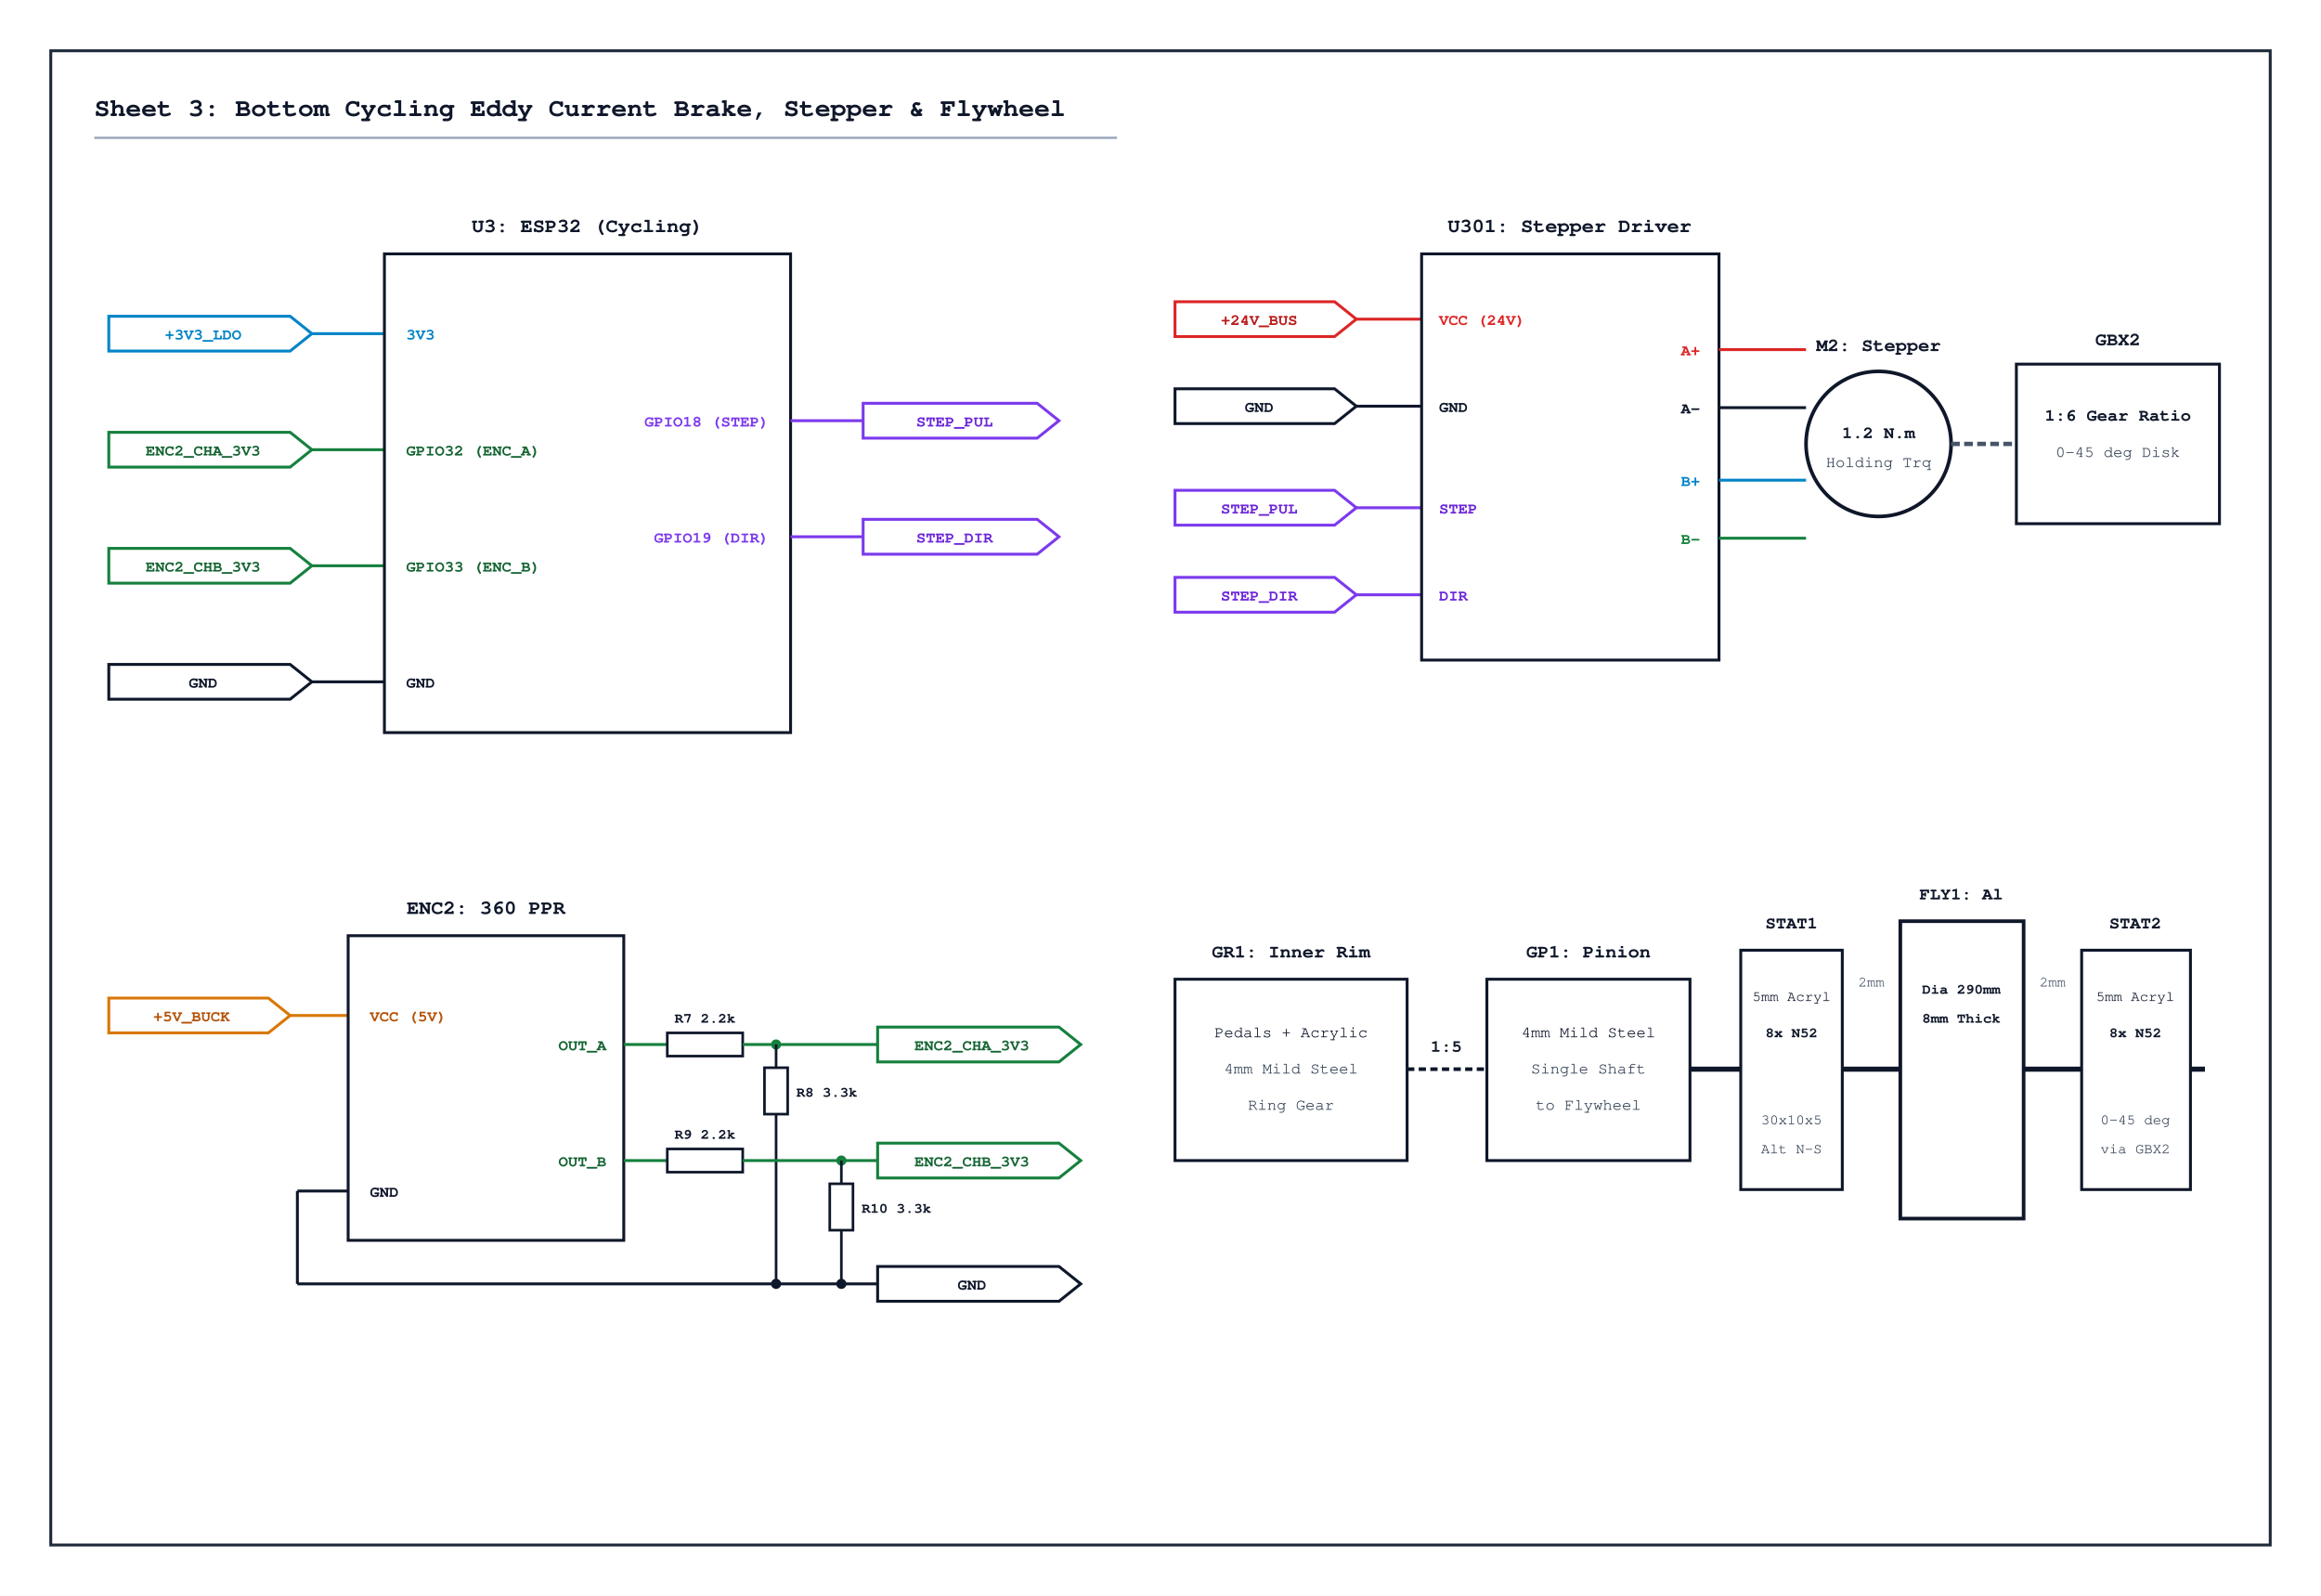
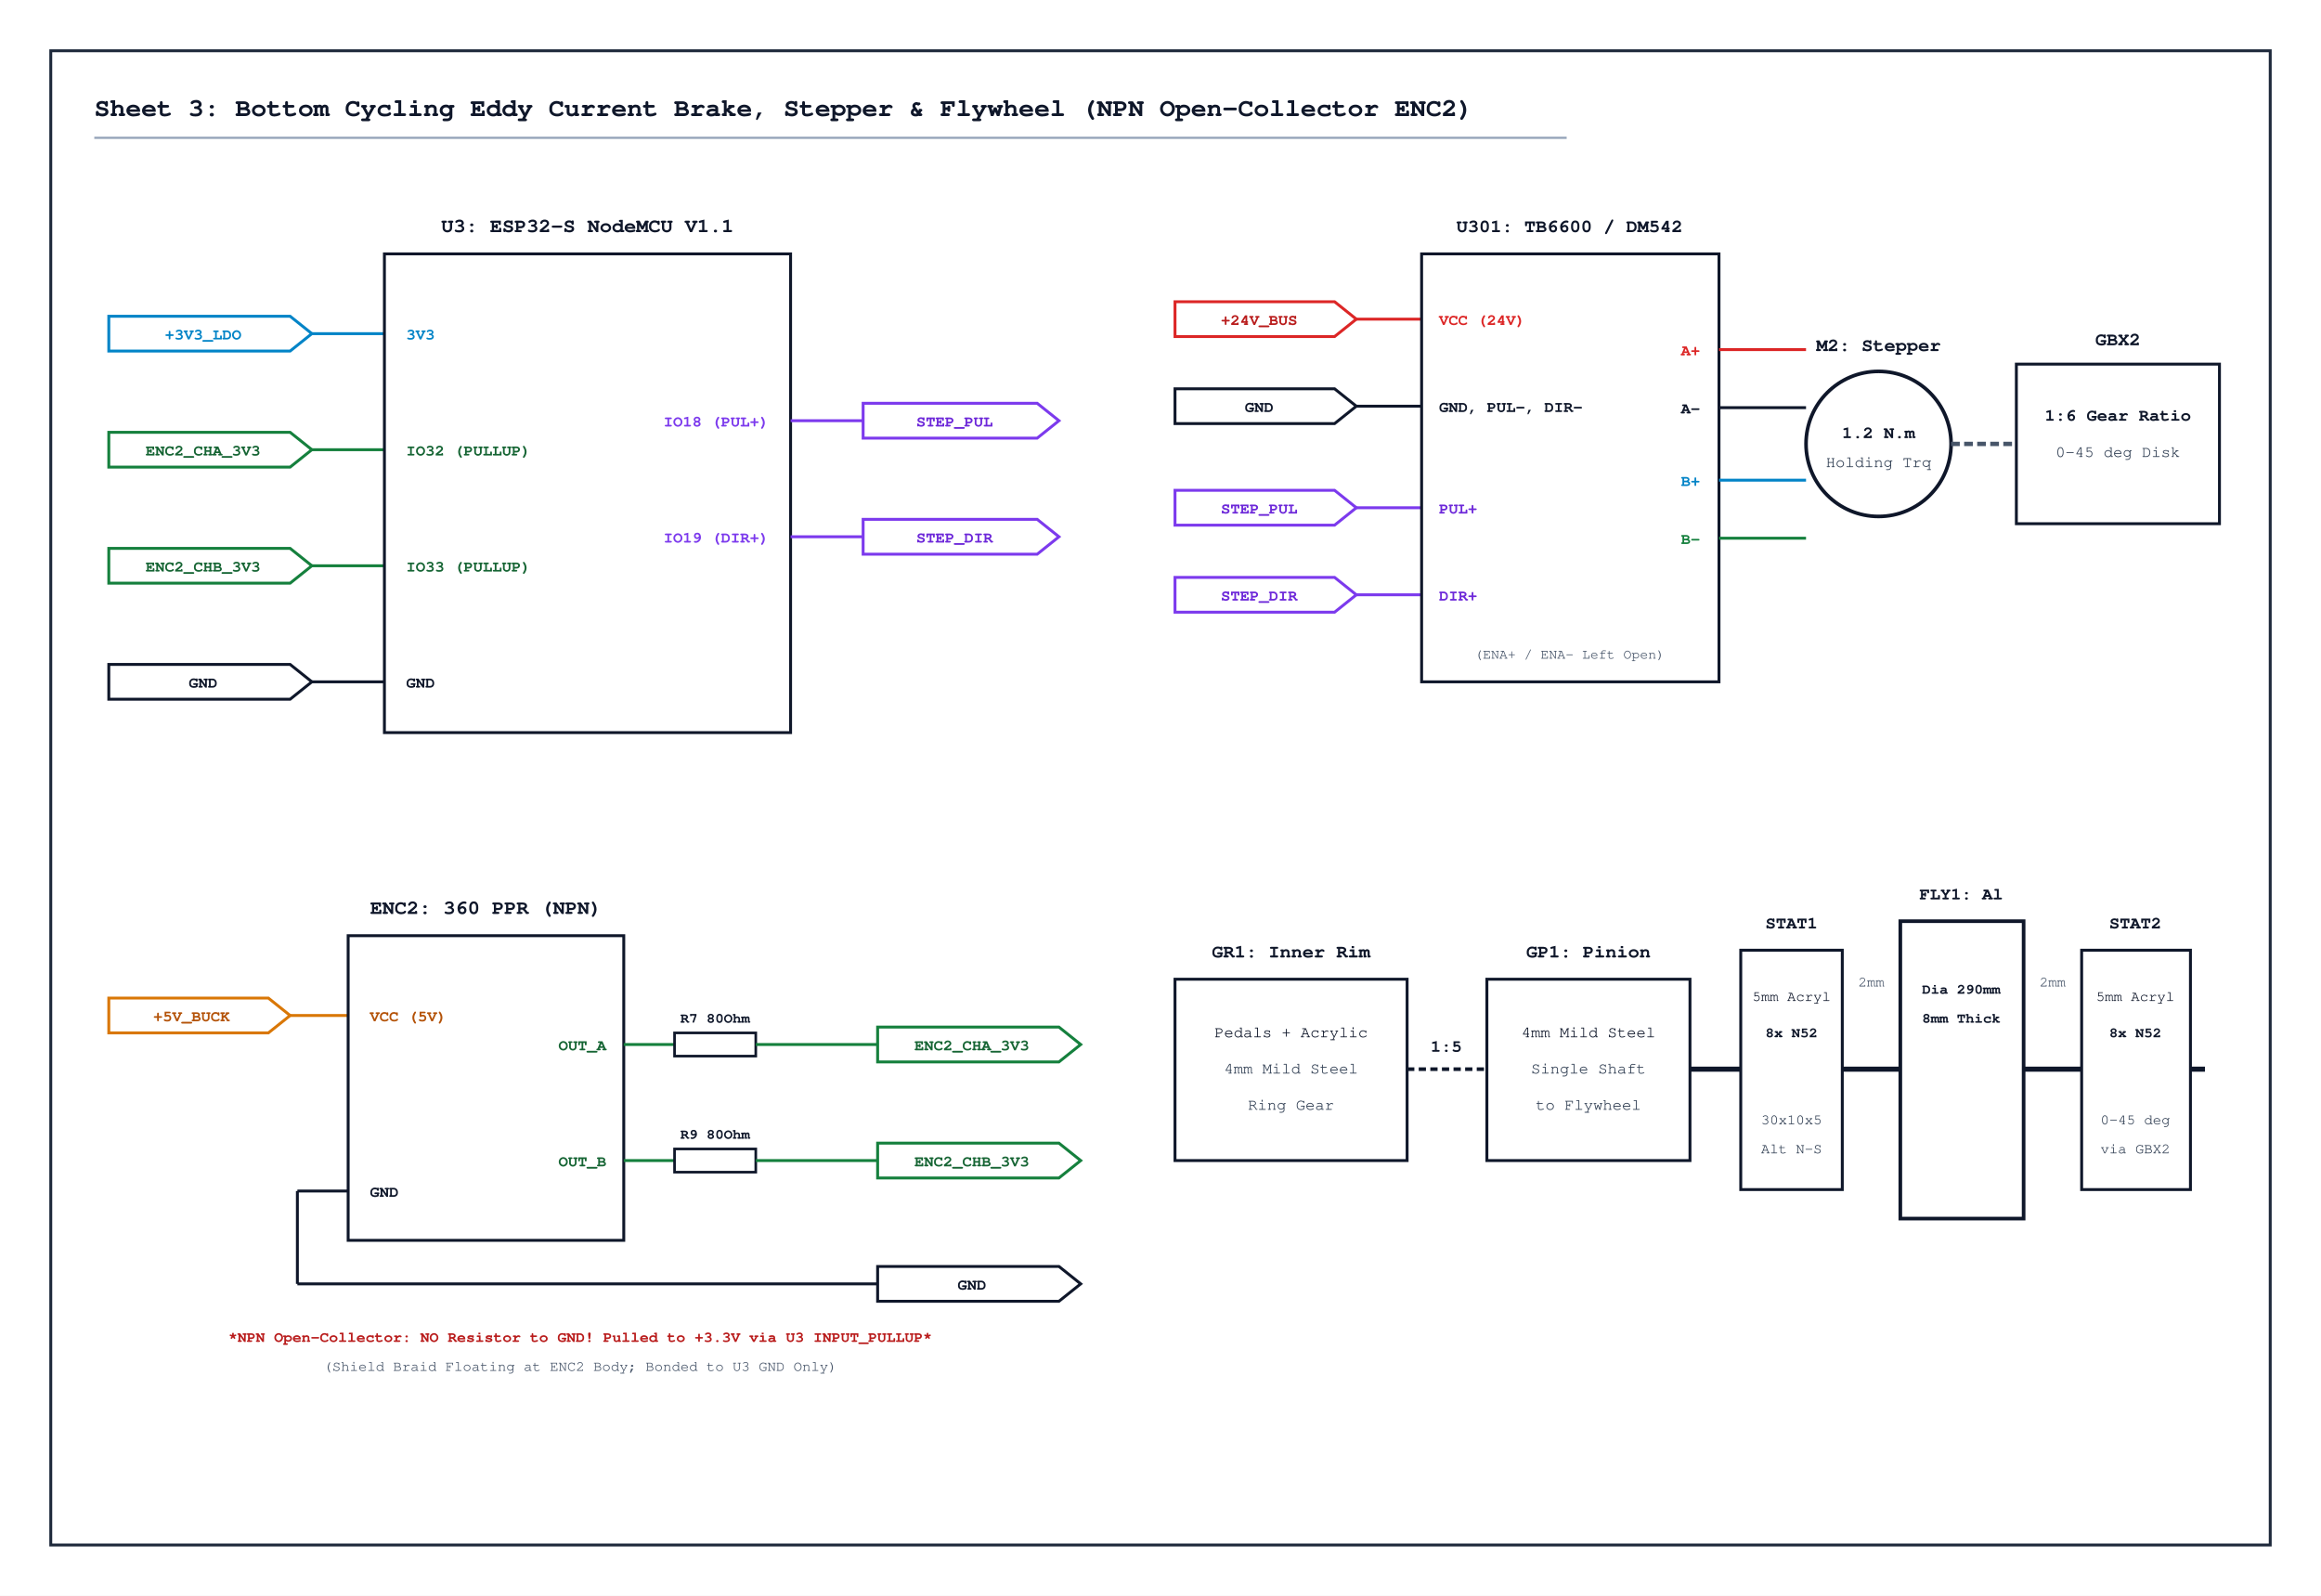
<svg xmlns="http://www.w3.org/2000/svg" viewBox="0 0 1600 1100" width="1600" height="1100" font-family="Courier, 'Courier New', monospace">
  <rect x="0" y="0" width="1600" height="1100" fill="#ffffff" />
  <rect x="35" y="35" width="1530" height="1030" fill="none" stroke="#1e293b" stroke-width="2" />
-   <text x="65" y="80" fill="#0f172a" font-size="18" font-weight="bold">Sheet 3: Bottom Cycling Eddy Current Brake, Stepper &amp; Flywheel</text>
-   <line x1="65" y1="95" x2="770" y2="95" stroke="#94a3b8" stroke-width="1.5" />
+   <text x="65" y="80" fill="#0f172a" font-size="18" font-weight="bold">Sheet 3: Bottom Cycling Eddy Current Brake, Stepper &amp; Flywheel (NPN Open-Collector ENC2)</text>
+   <line x1="65" y1="95" x2="1080" y2="95" stroke="#94a3b8" stroke-width="1.5" />
  <polygon points="75,218 200,218 215,230 200,242 75,242" fill="#ffffff" stroke="#0284c7" stroke-width="2" />
  <text x="140" y="234" fill="#0284c7" font-size="11" font-weight="bold" text-anchor="middle">+3V3_LDO</text>
  <line x1="215" y1="230" x2="265" y2="230" stroke="#0284c7" stroke-width="2" />
  <polygon points="75,298 200,298 215,310 200,322 75,322" fill="#ffffff" stroke="#15803d" stroke-width="2" />
  <text x="140" y="314" fill="#166534" font-size="11" font-weight="bold" text-anchor="middle">ENC2_CHA_3V3</text>
  <line x1="215" y1="310" x2="265" y2="310" stroke="#15803d" stroke-width="2" />
  <polygon points="75,378 200,378 215,390 200,402 75,402" fill="#ffffff" stroke="#15803d" stroke-width="2" />
  <text x="140" y="394" fill="#166534" font-size="11" font-weight="bold" text-anchor="middle">ENC2_CHB_3V3</text>
  <line x1="215" y1="390" x2="265" y2="390" stroke="#15803d" stroke-width="2" />
  <polygon points="75,458 200,458 215,470 200,482 75,482" fill="#ffffff" stroke="#0f172a" stroke-width="2" />
  <text x="140" y="474" fill="#0f172a" font-size="11" font-weight="bold" text-anchor="middle">GND</text>
  <line x1="215" y1="470" x2="265" y2="470" stroke="#0f172a" stroke-width="2" />
  <rect x="265" y="175" width="280" height="330" fill="#ffffff" stroke="#0f172a" stroke-width="2" />
-   <text x="405" y="160" fill="#0f172a" font-size="14" font-weight="bold" text-anchor="middle">U3: ESP32 (Cycling)</text>
+   <text x="405" y="160" fill="#0f172a" font-size="14" font-weight="bold" text-anchor="middle">U3: ESP32-S NodeMCU V1.1</text>
  <text x="280" y="234" fill="#0284c7" font-size="11" font-weight="bold">3V3</text>
-   <text x="280" y="314" fill="#166534" font-size="11" font-weight="bold">GPIO32 (ENC_A)</text>
-   <text x="280" y="394" fill="#166534" font-size="11" font-weight="bold">GPIO33 (ENC_B)</text>
+   <text x="280" y="314" fill="#166534" font-size="11" font-weight="bold">IO32 (PULLUP)</text>
+   <text x="280" y="394" fill="#166534" font-size="11" font-weight="bold">IO33 (PULLUP)</text>
  <text x="280" y="474" fill="#0f172a" font-size="11" font-weight="bold">GND</text>
-   <text x="530" y="294" fill="#7c3aed" font-size="11" font-weight="bold" text-anchor="end">GPIO18 (STEP)</text>
-   <text x="530" y="374" fill="#7c3aed" font-size="11" font-weight="bold" text-anchor="end">GPIO19 (DIR)</text>
+   <text x="530" y="294" fill="#7c3aed" font-size="11" font-weight="bold" text-anchor="end">IO18 (PUL+)</text>
+   <text x="530" y="374" fill="#7c3aed" font-size="11" font-weight="bold" text-anchor="end">IO19 (DIR+)</text>
  <line x1="545" y1="290" x2="595" y2="290" stroke="#7c3aed" stroke-width="2" />
  <polygon points="595,278 715,278 730,290 715,302 595,302" fill="#ffffff" stroke="#7c3aed" stroke-width="2" />
  <text x="658" y="294" fill="#6d28d9" font-size="11" font-weight="bold" text-anchor="middle">STEP_PUL</text>
  <line x1="545" y1="370" x2="595" y2="370" stroke="#7c3aed" stroke-width="2" />
  <polygon points="595,358 715,358 730,370 715,382 595,382" fill="#ffffff" stroke="#7c3aed" stroke-width="2" />
  <text x="658" y="374" fill="#6d28d9" font-size="11" font-weight="bold" text-anchor="middle">STEP_DIR</text>
  <polygon points="810,208 920,208 935,220 920,232 810,232" fill="#ffffff" stroke="#dc2626" stroke-width="2" />
  <text x="868" y="224" fill="#b91c1c" font-size="11" font-weight="bold" text-anchor="middle">+24V_BUS</text>
  <line x1="935" y1="220" x2="980" y2="220" stroke="#dc2626" stroke-width="2" />
  <polygon points="810,268 920,268 935,280 920,292 810,292" fill="#ffffff" stroke="#0f172a" stroke-width="2" />
  <text x="868" y="284" fill="#0f172a" font-size="11" font-weight="bold" text-anchor="middle">GND</text>
  <line x1="935" y1="280" x2="980" y2="280" stroke="#0f172a" stroke-width="2" />
  <polygon points="810,338 920,338 935,350 920,362 810,362" fill="#ffffff" stroke="#7c3aed" stroke-width="2" />
  <text x="868" y="354" fill="#6d28d9" font-size="11" font-weight="bold" text-anchor="middle">STEP_PUL</text>
  <line x1="935" y1="350" x2="980" y2="350" stroke="#7c3aed" stroke-width="2" />
  <polygon points="810,398 920,398 935,410 920,422 810,422" fill="#ffffff" stroke="#7c3aed" stroke-width="2" />
  <text x="868" y="414" fill="#6d28d9" font-size="11" font-weight="bold" text-anchor="middle">STEP_DIR</text>
  <line x1="935" y1="410" x2="980" y2="410" stroke="#7c3aed" stroke-width="2" />
-   <rect x="980" y="175" width="205" height="280" fill="#ffffff" stroke="#0f172a" stroke-width="2" />
-   <text x="1082" y="160" fill="#0f172a" font-size="14" font-weight="bold" text-anchor="middle">U301: Stepper Driver</text>
+   <rect x="980" y="175" width="205" height="295" fill="#ffffff" stroke="#0f172a" stroke-width="2" />
+   <text x="1082" y="160" fill="#0f172a" font-size="13" font-weight="bold" text-anchor="middle">U301: TB6600 / DM542</text>
  <text x="992" y="224" fill="#dc2626" font-size="11" font-weight="bold">VCC (24V)</text>
-   <text x="992" y="284" fill="#0f172a" font-size="11" font-weight="bold">GND</text>
-   <text x="992" y="354" fill="#6d28d9" font-size="11" font-weight="bold">STEP</text>
-   <text x="992" y="414" fill="#6d28d9" font-size="11" font-weight="bold">DIR</text>
+   <text x="992" y="284" fill="#0f172a" font-size="11" font-weight="bold">GND, PUL-, DIR-</text>
+   <text x="992" y="354" fill="#6d28d9" font-size="11" font-weight="bold">PUL+</text>
+   <text x="992" y="414" fill="#6d28d9" font-size="11" font-weight="bold">DIR+</text>
+   <text x="1082" y="454" fill="#475569" font-size="9.5" text-anchor="middle">(ENA+ / ENA- Left Open)</text>
  <text x="1172" y="245" fill="#dc2626" font-size="11" font-weight="bold" text-anchor="end">A+</text>
  <text x="1172" y="285" fill="#0f172a" font-size="11" font-weight="bold" text-anchor="end">A-</text>
  <text x="1172" y="335" fill="#0284c7" font-size="11" font-weight="bold" text-anchor="end">B+</text>
  <text x="1172" y="375" fill="#15803d" font-size="11" font-weight="bold" text-anchor="end">B-</text>
  <line x1="1185" y1="241" x2="1245" y2="241" stroke="#dc2626" stroke-width="2" />
  <line x1="1185" y1="281" x2="1245" y2="281" stroke="#0f172a" stroke-width="2" />
  <line x1="1185" y1="331" x2="1245" y2="331" stroke="#0284c7" stroke-width="2" />
  <line x1="1185" y1="371" x2="1245" y2="371" stroke="#15803d" stroke-width="2" />
  <circle cx="1295" cy="306" r="50" fill="#ffffff" stroke="#0f172a" stroke-width="2.5" />
  <text x="1295" y="242" fill="#0f172a" font-size="13" font-weight="bold" text-anchor="middle">M2: Stepper</text>
  <text x="1295" y="302" fill="#0f172a" font-size="12" font-weight="bold" text-anchor="middle">1.2 N.m</text>
  <text x="1295" y="322" fill="#334155" font-size="11" text-anchor="middle">Holding Trq</text>
  <line x1="1345" y1="306" x2="1390" y2="306" stroke="#475569" stroke-width="3" stroke-dasharray="6,3" />
  <rect x="1390" y="251" width="140" height="110" fill="#ffffff" stroke="#0f172a" stroke-width="2" />
  <text x="1460" y="238" fill="#0f172a" font-size="13" font-weight="bold" text-anchor="middle">GBX2</text>
  <text x="1460" y="290" fill="#0f172a" font-size="12" font-weight="bold" text-anchor="middle">1:6 Gear Ratio</text>
  <text x="1460" y="315" fill="#334155" font-size="11" text-anchor="middle">0-45 deg Disk</text>
  <polygon points="75,688 185,688 200,700 185,712 75,712" fill="#ffffff" stroke="#d97706" stroke-width="2" />
  <text x="132" y="704" fill="#b45309" font-size="11" font-weight="bold" text-anchor="middle">+5V_BUCK</text>
  <line x1="200" y1="700" x2="240" y2="700" stroke="#d97706" stroke-width="2" />
  <rect x="240" y="645" width="190" height="210" fill="#ffffff" stroke="#0f172a" stroke-width="2" />
-   <text x="335" y="630" fill="#0f172a" font-size="14" font-weight="bold" text-anchor="middle">ENC2: 360 PPR</text>
+   <text x="335" y="630" fill="#0f172a" font-size="14" font-weight="bold" text-anchor="middle">ENC2: 360 PPR (NPN)</text>
  <text x="255" y="704" fill="#b45309" font-size="11" font-weight="bold">VCC (5V)</text>
  <text x="255" y="825" fill="#0f172a" font-size="11" font-weight="bold">GND</text>
  <text x="418" y="724" fill="#166534" font-size="11" font-weight="bold" text-anchor="end">OUT_A</text>
  <text x="418" y="804" fill="#166534" font-size="11" font-weight="bold" text-anchor="end">OUT_B</text>
-   <line x1="430" y1="720" x2="460" y2="720" stroke="#15803d" stroke-width="2" />
-   <rect x="460" y="712" width="52" height="16" fill="#ffffff" stroke="#0f172a" stroke-width="1.8" />
-   <text x="486" y="705" fill="#0f172a" font-size="10" font-weight="bold" text-anchor="middle">R7 2.2k</text>
-   <line x1="512" y1="720" x2="605" y2="720" stroke="#15803d" stroke-width="2" />
-   <circle cx="535" cy="720" r="3.5" fill="#15803d" />
-   <line x1="535" y1="720" x2="535" y2="736" stroke="#0f172a" stroke-width="1.8" />
-   <rect x="527" y="736" width="16" height="32" fill="#ffffff" stroke="#0f172a" stroke-width="1.8" />
-   <text x="549" y="756" fill="#0f172a" font-size="10" font-weight="bold">R8 3.3k</text>
-   <line x1="535" y1="768" x2="535" y2="885" stroke="#0f172a" stroke-width="1.8" />
-   <circle cx="535" cy="885" r="3.5" fill="#0f172a" />
+   <line x1="430" y1="720" x2="465" y2="720" stroke="#15803d" stroke-width="2" />
+   <rect x="465" y="712" width="56" height="16" fill="#ffffff" stroke="#0f172a" stroke-width="1.8" />
+   <text x="493" y="705" fill="#0f172a" font-size="10" font-weight="bold" text-anchor="middle">R7 80Ohm</text>
+   <line x1="521" y1="720" x2="605" y2="720" stroke="#15803d" stroke-width="2" />
  <polygon points="605,708 730,708 745,720 730,732 605,732" fill="#ffffff" stroke="#15803d" stroke-width="2" />
  <text x="670" y="724" fill="#166534" font-size="11" font-weight="bold" text-anchor="middle">ENC2_CHA_3V3</text>
-   <line x1="430" y1="800" x2="460" y2="800" stroke="#15803d" stroke-width="2" />
-   <rect x="460" y="792" width="52" height="16" fill="#ffffff" stroke="#0f172a" stroke-width="1.8" />
-   <text x="486" y="785" fill="#0f172a" font-size="10" font-weight="bold" text-anchor="middle">R9 2.2k</text>
-   <line x1="512" y1="800" x2="605" y2="800" stroke="#15803d" stroke-width="2" />
-   <circle cx="580" cy="800" r="3.5" fill="#15803d" />
-   <line x1="580" y1="800" x2="580" y2="816" stroke="#0f172a" stroke-width="1.8" />
-   <rect x="572" y="816" width="16" height="32" fill="#ffffff" stroke="#0f172a" stroke-width="1.8" />
-   <text x="594" y="836" fill="#0f172a" font-size="10" font-weight="bold">R10 3.3k</text>
-   <line x1="580" y1="848" x2="580" y2="885" stroke="#0f172a" stroke-width="1.8" />
-   <circle cx="580" cy="885" r="3.5" fill="#0f172a" />
+   <line x1="430" y1="800" x2="465" y2="800" stroke="#15803d" stroke-width="2" />
+   <rect x="465" y="792" width="56" height="16" fill="#ffffff" stroke="#0f172a" stroke-width="1.8" />
+   <text x="493" y="785" fill="#0f172a" font-size="10" font-weight="bold" text-anchor="middle">R9 80Ohm</text>
+   <line x1="521" y1="800" x2="605" y2="800" stroke="#15803d" stroke-width="2" />
  <polygon points="605,788 730,788 745,800 730,812 605,812" fill="#ffffff" stroke="#15803d" stroke-width="2" />
  <text x="670" y="804" fill="#166534" font-size="11" font-weight="bold" text-anchor="middle">ENC2_CHB_3V3</text>
  <line x1="240" y1="821" x2="205" y2="821" stroke="#0f172a" stroke-width="2" />
  <line x1="205" y1="821" x2="205" y2="885" stroke="#0f172a" stroke-width="2" />
  <line x1="205" y1="885" x2="605" y2="885" stroke="#0f172a" stroke-width="2" />
  <polygon points="605,873 730,873 745,885 730,897 605,897" fill="#ffffff" stroke="#0f172a" stroke-width="2" />
  <text x="670" y="889" fill="#0f172a" font-size="11" font-weight="bold" text-anchor="middle">GND</text>
+   <text x="400" y="925" fill="#b91c1c" font-size="10.5" font-weight="bold" text-anchor="middle">*NPN Open-Collector: NO Resistor to GND! Pulled to +3.3V via U3 INPUT_PULLUP*</text>
+   <text x="400" y="945" fill="#475569" font-size="10" text-anchor="middle">(Shield Braid Floating at ENC2 Body; Bonded to U3 GND Only)</text>
  <rect x="810" y="675" width="160" height="125" fill="#ffffff" stroke="#0f172a" stroke-width="2" />
  <text x="890" y="660" fill="#0f172a" font-size="13" font-weight="bold" text-anchor="middle">GR1: Inner Rim</text>
  <text x="890" y="715" fill="#0f172a" font-size="11" text-anchor="middle">Pedals + Acrylic</text>
  <text x="890" y="740" fill="#334155" font-size="11" text-anchor="middle">4mm Mild Steel</text>
  <text x="890" y="765" fill="#334155" font-size="11" text-anchor="middle">Ring Gear</text>
  <line x1="970" y1="737" x2="1025" y2="737" stroke="#0f172a" stroke-width="2.5" stroke-dasharray="5,3" />
  <text x="997" y="725" fill="#0f172a" font-size="12" font-weight="bold" text-anchor="middle">1:5</text>
  <rect x="1025" y="675" width="140" height="125" fill="#ffffff" stroke="#0f172a" stroke-width="2" />
  <text x="1095" y="660" fill="#0f172a" font-size="13" font-weight="bold" text-anchor="middle">GP1: Pinion</text>
  <text x="1095" y="715" fill="#0f172a" font-size="11" text-anchor="middle">4mm Mild Steel</text>
  <text x="1095" y="740" fill="#334155" font-size="11" text-anchor="middle">Single Shaft</text>
  <text x="1095" y="765" fill="#334155" font-size="11" text-anchor="middle">to Flywheel</text>
  <line x1="1165" y1="737" x2="1520" y2="737" stroke="#0f172a" stroke-width="3.5" />
  <rect x="1200" y="655" width="70" height="165" fill="#ffffff" stroke="#0f172a" stroke-width="2" />
  <text x="1235" y="640" fill="#0f172a" font-size="12" font-weight="bold" text-anchor="middle">STAT1</text>
  <text x="1235" y="690" fill="#0f172a" font-size="10" text-anchor="middle">5mm Acryl</text>
  <text x="1235" y="715" fill="#0f172a" font-size="10" font-weight="bold" text-anchor="middle">8x N52</text>
  <text x="1235" y="775" fill="#334155" font-size="10" text-anchor="middle">30x10x5</text>
  <text x="1235" y="795" fill="#334155" font-size="10" text-anchor="middle">Alt N-S</text>
  <text x="1290" y="680" fill="#475569" font-size="10" text-anchor="middle">2mm</text>
  <rect x="1310" y="635" width="85" height="205" fill="#ffffff" stroke="#0f172a" stroke-width="2.5" />
  <text x="1352" y="620" fill="#0f172a" font-size="12" font-weight="bold" text-anchor="middle">FLY1: Al</text>
  <text x="1352" y="685" fill="#0f172a" font-size="10" font-weight="bold" text-anchor="middle">Dia 290mm</text>
  <text x="1352" y="705" fill="#0f172a" font-size="10" font-weight="bold" text-anchor="middle">8mm Thick</text>
  <text x="1415" y="680" fill="#475569" font-size="10" text-anchor="middle">2mm</text>
  <rect x="1435" y="655" width="75" height="165" fill="#ffffff" stroke="#0f172a" stroke-width="2" />
  <text x="1472" y="640" fill="#0f172a" font-size="12" font-weight="bold" text-anchor="middle">STAT2</text>
  <text x="1472" y="690" fill="#0f172a" font-size="10" text-anchor="middle">5mm Acryl</text>
  <text x="1472" y="715" fill="#0f172a" font-size="10" font-weight="bold" text-anchor="middle">8x N52</text>
  <text x="1472" y="775" fill="#334155" font-size="10" text-anchor="middle">0-45 deg</text>
  <text x="1472" y="795" fill="#334155" font-size="10" text-anchor="middle">via GBX2</text>
</svg>
